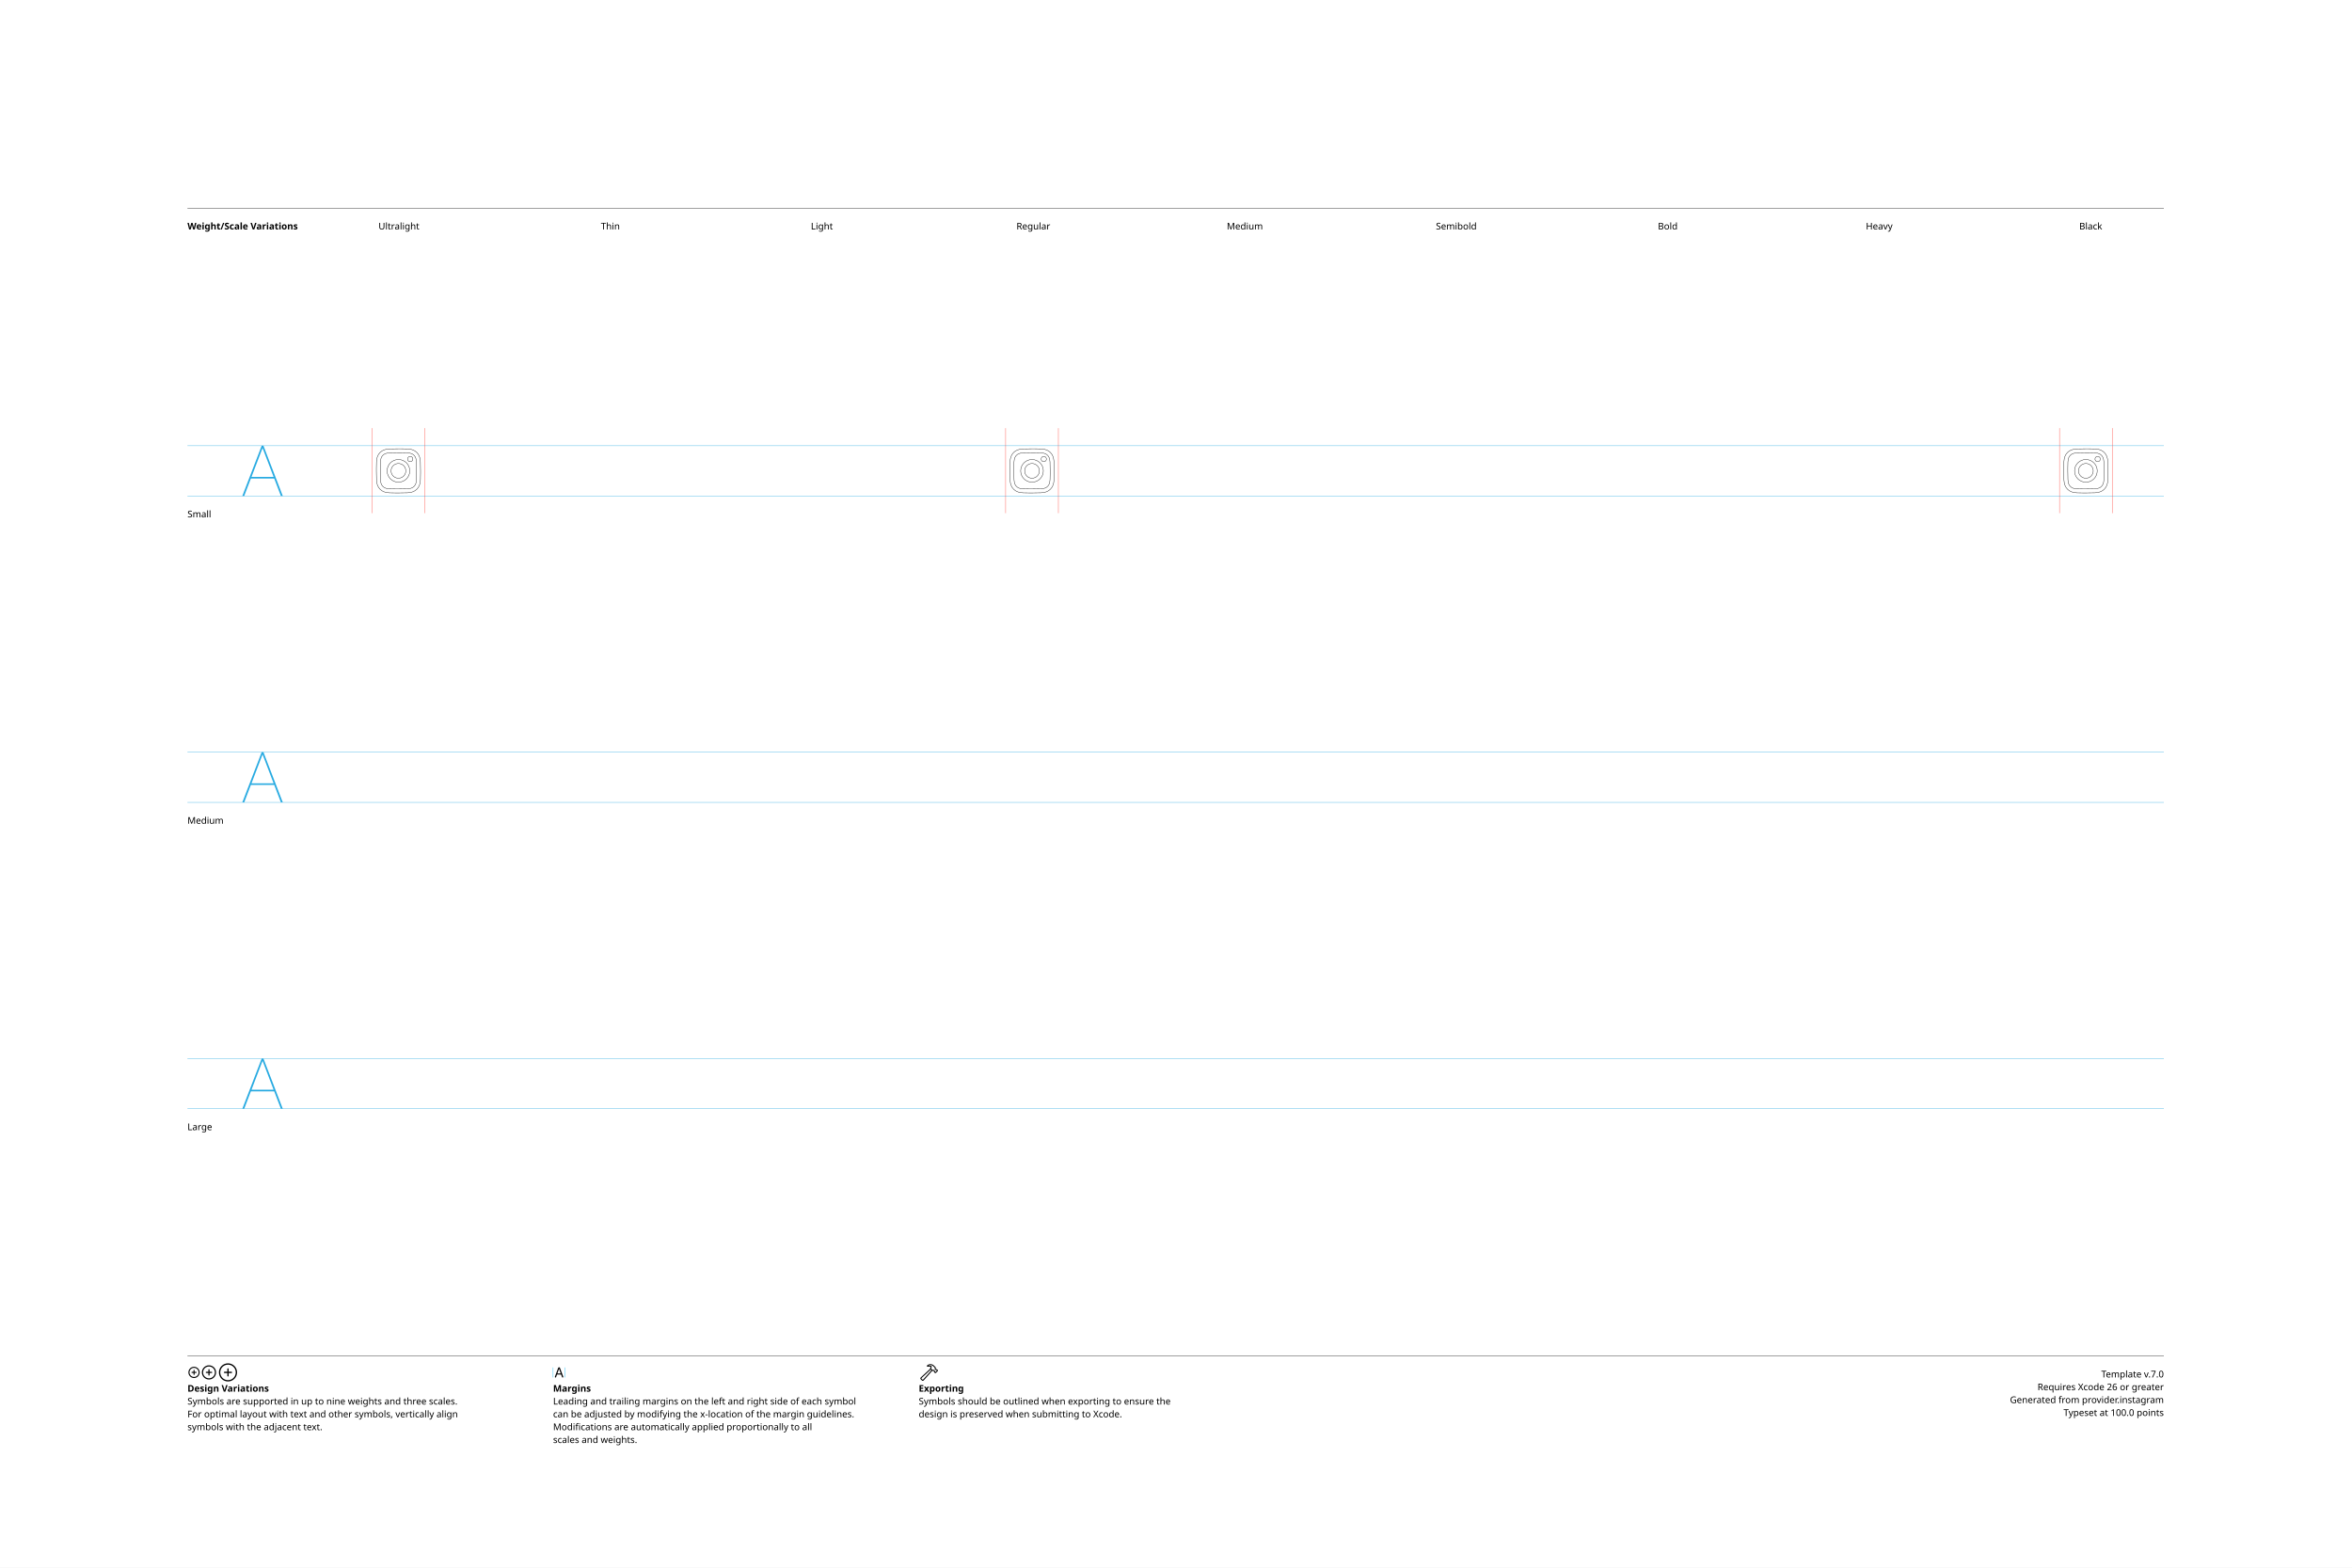
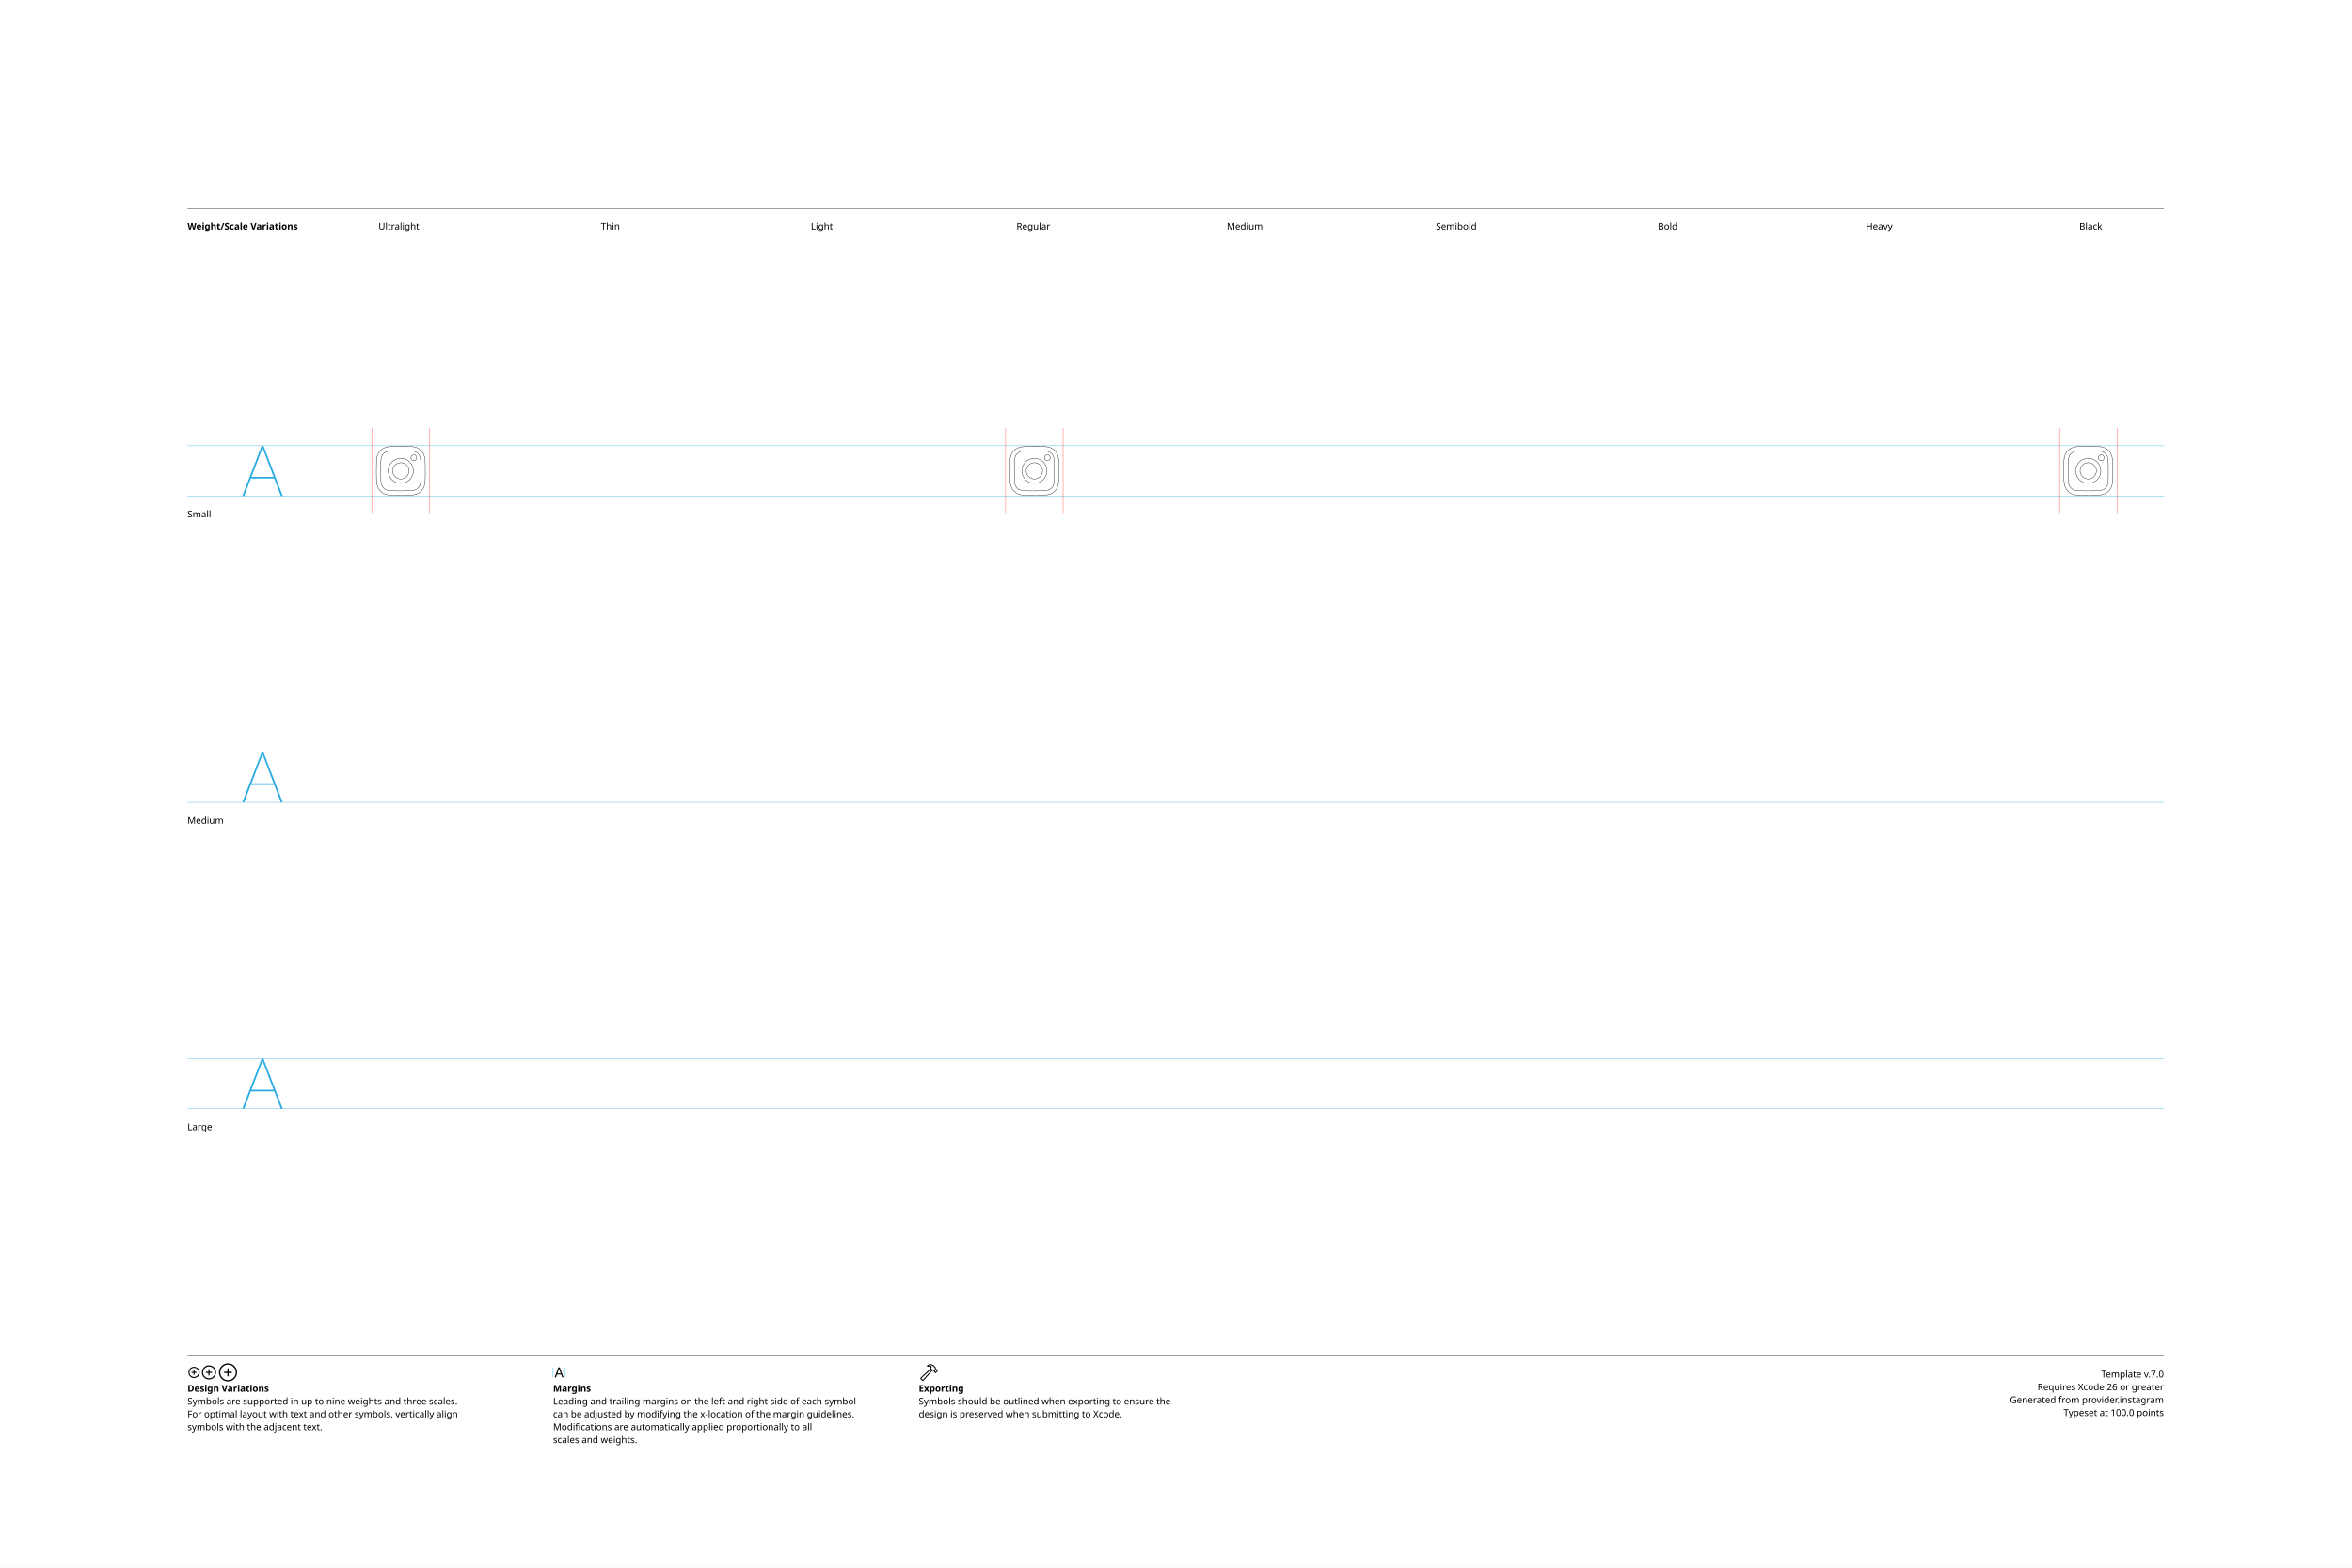
<svg xmlns="http://www.w3.org/2000/svg" version="1.1" viewBox="0 0 3300 2200">
  <style>.defaults {-sfsymbols-variable-value-mode:color;-sfsymbols-draw-reverses-motion-groups:false}

.monochrome-0 {-sfsymbols-motion-group:0}

.multicolor-0:tintColor {-sfsymbols-motion-group:0}

.hierarchical-0:primary {-sfsymbols-motion-group:0}

.SFSymbolsPreviewWireframe {fill:none;opacity:1.0;stroke:black;stroke-width:0.5}
</style>
  <g id="Notes">
    <rect height="2200" id="artboard" style="fill:white;opacity:1" width="3300" x="0" y="0" />
    <line style="fill:none;stroke:black;opacity:1;stroke-width:0.5;" x1="263" x2="3036" y1="292" y2="292" />
    <text style="stroke:none;fill:black;font-family:sans-serif;font-size:13;font-weight:bold;" transform="matrix(1 0 0 1 263 322)">Weight/Scale Variations</text>
    <text style="stroke:none;fill:black;font-family:sans-serif;font-size:13;text-anchor:middle;" transform="matrix(1 0 0 1 559.711 322)">Ultralight</text>
    <text style="stroke:none;fill:black;font-family:sans-serif;font-size:13;text-anchor:middle;" transform="matrix(1 0 0 1 856.422 322)">Thin</text>
    <text style="stroke:none;fill:black;font-family:sans-serif;font-size:13;text-anchor:middle;" transform="matrix(1 0 0 1 1153.13 322)">Light</text>
    <text style="stroke:none;fill:black;font-family:sans-serif;font-size:13;text-anchor:middle;" transform="matrix(1 0 0 1 1449.84 322)">Regular</text>
    <text style="stroke:none;fill:black;font-family:sans-serif;font-size:13;text-anchor:middle;" transform="matrix(1 0 0 1 1746.56 322)">Medium</text>
    <text style="stroke:none;fill:black;font-family:sans-serif;font-size:13;text-anchor:middle;" transform="matrix(1 0 0 1 2043.27 322)">Semibold</text>
    <text style="stroke:none;fill:black;font-family:sans-serif;font-size:13;text-anchor:middle;" transform="matrix(1 0 0 1 2339.98 322)">Bold</text>
    <text style="stroke:none;fill:black;font-family:sans-serif;font-size:13;text-anchor:middle;" transform="matrix(1 0 0 1 2636.69 322)">Heavy</text>
    <text style="stroke:none;fill:black;font-family:sans-serif;font-size:13;text-anchor:middle;" transform="matrix(1 0 0 1 2933.4 322)">Black</text>
    <line style="fill:none;stroke:black;opacity:1;stroke-width:0.5;" x1="263" x2="3036" y1="1903" y2="1903" />
    <g transform="matrix(0.2 0 0 0.2 263 1933)">
      <path d="m46.24 4.15c21.777 0 39.453-17.627 39.453-39.404s-17.676-39.404-39.453-39.404c-21.729 0-39.404 17.627-39.404 39.404s17.676 39.404 39.404 39.404Zm0-7.422c-17.676 0-31.934-14.307-31.934-31.982s14.258-31.982 31.934-31.982 31.982 14.307 31.982 31.982-14.307 31.982-31.982 31.982Zm3.613-17.773v-28.467c0-2.246-1.465-3.76-3.711-3.76-2.148 0-3.613 1.514-3.613 3.76v28.467c0 2.197 1.465 3.711 3.613 3.711 2.246 0 3.711-1.514 3.711-3.711Zm-17.822-10.596h28.418c2.197 0 3.711-1.465 3.711-3.613 0-2.197-1.514-3.711-3.711-3.711h-28.418c-2.246 0-3.76 1.514-3.76 3.711 0 2.148 1.514 3.613 3.76 3.613Z" />
    </g>
    <g transform="matrix(0.2 0 0 0.2 281.506 1933)">
      <path d="m58.545 14.551c27.49 0 49.805-22.314 49.805-49.805s-22.314-49.805-49.805-49.805-49.805 22.314-49.805 49.805 22.314 49.805 49.805 49.805Zm0-8.301c-22.949 0-41.504-18.555-41.504-41.504s18.555-41.504 41.504-41.504 41.504 18.555 41.504 41.504-18.555 41.504-41.504 41.504Zm4.053-23.096v-36.914c0-2.49-1.709-4.199-4.15-4.199-2.393 0-4.053 1.709-4.053 4.199v36.914c0 2.441 1.66 4.15 4.053 4.15 2.441 0 4.15-1.66 4.15-4.15Zm-22.559-14.404h36.963c2.441 0 4.15-1.611 4.15-4.004 0-2.441-1.709-4.15-4.15-4.15h-36.963c-2.49 0-4.15 1.709-4.15 4.15 0 2.393 1.66 4.004 4.15 4.004Z" />
    </g>
    <g transform="matrix(0.2 0 0 0.2 304.924 1933)">
      <path d="m74.853 28.32c35.107 0 63.623-28.467 63.623-63.574s-28.516-63.623-63.623-63.623-63.574 28.516-63.574 63.623 28.467 63.574 63.574 63.574Zm0-9.082c-30.127 0-54.492-24.365-54.492-54.492s24.365-54.492 54.492-54.492 54.492 24.365 54.492 54.492-24.365 54.492-54.492 54.492Zm4.443-30.322v-48.486c0-2.734-1.855-4.639-4.541-4.639-2.588 0-4.443 1.904-4.443 4.639v48.486c0 2.686 1.855 4.59 4.443 4.59 2.686 0 4.541-1.855 4.541-4.59Zm-28.711-19.775h48.486c2.686 0 4.59-1.807 4.59-4.395 0-2.734-1.855-4.59-4.59-4.59h-48.486c-2.734 0-4.59 1.855-4.59 4.59 0 2.588 1.855 4.395 4.59 4.395Z" />
    </g>
    <text style="stroke:none;fill:black;font-family:sans-serif;font-size:13;font-weight:bold;" transform="matrix(1 0 0 1 263 1953)">Design Variations</text>
    <text style="stroke:none;fill:black;font-family:sans-serif;font-size:13;" transform="matrix(1 0 0 1 263 1971)">Symbols are supported in up to nine weights and three scales.</text>
    <text style="stroke:none;fill:black;font-family:sans-serif;font-size:13;" transform="matrix(1 0 0 1 263 1989)">For optimal layout with text and other symbols, vertically align</text>
    <text style="stroke:none;fill:black;font-family:sans-serif;font-size:13;" transform="matrix(1 0 0 1 263 2007)">symbols with the adjacent text.</text>
    <line style="fill:none;stroke:#00AEEF;stroke-width:0.5;opacity:1.0;" x1="776" x2="776" y1="1919" y2="1933" />
    <g transform="matrix(0.2 0 0 0.2 776 1933)">
      <path d="m16.553 0.781c2.588 0 3.857-0.977 4.785-3.711l20.557-57.52h0.244l20.605 57.52c0.928 2.734 2.197 3.711 4.736 3.711 2.588 0 4.248-1.562 4.248-4.004 0-0.83-0.146-1.611-0.537-2.637l-22.9-60.986c-1.123-2.979-3.125-4.492-6.25-4.492-3.027 0-5.078 1.465-6.152 4.443l-22.9 61.084c-0.391 1.025-0.537 1.807-0.537 2.637 0 2.441 1.562 3.955 4.102 3.955Zm10.205-20.947h30.664c2.002 0 3.662-1.66 3.662-3.662 0-2.051-1.66-3.662-3.662-3.662h-30.664c-2.002 0-3.662 1.611-3.662 3.662 0 2.002 1.66 3.662 3.662 3.662Z" />
    </g>
    <line style="fill:none;stroke:#00AEEF;stroke-width:0.5;opacity:1.0;" x1="792.836" x2="792.836" y1="1919" y2="1933" />
    <text style="stroke:none;fill:black;font-family:sans-serif;font-size:13;font-weight:bold;" transform="matrix(1 0 0 1 776 1953)">Margins</text>
    <text style="stroke:none;fill:black;font-family:sans-serif;font-size:13;" transform="matrix(1 0 0 1 776 1971)">Leading and trailing margins on the left and right side of each symbol</text>
    <text style="stroke:none;fill:black;font-family:sans-serif;font-size:13;" transform="matrix(1 0 0 1 776 1989)">can be adjusted by modifying the x-location of the margin guidelines.</text>
    <text style="stroke:none;fill:black;font-family:sans-serif;font-size:13;" transform="matrix(1 0 0 1 776 2007)">Modifications are automatically applied proportionally to all</text>
    <text style="stroke:none;fill:black;font-family:sans-serif;font-size:13;" transform="matrix(1 0 0 1 776 2025)">scales and weights.</text>
    <g transform="matrix(0.2 0 0 0.2 1289 1933)">
      <path d="m14.209 13.135 7.861 7.861c4.297 4.395 9.326 4.102 13.867-1.025l60.693-68.213-4.883-4.883-60.254 67.676c-1.807 1.953-3.467 2.441-5.811 0.098l-5.176-5.127c-2.295-2.295-1.807-3.955 0.195-5.811l67.481-62.158-4.883-4.834-68.066 62.598c-4.98 4.59-5.322 9.473-1.025 13.818Zm44.873-97.461c-2.051 2.002-2.246 4.883-1.074 6.787 1.123 1.807 3.467 3.027 6.592 2.246 5.859-1.66 12.598-2.393 18.896 0.928l-2.686 7.129c-1.611 4.004-0.732 6.885 1.709 9.424l10.254 10.303c2.344 2.393 4.541 2.441 7.08 1.953l4.443-0.732 2.588 2.539-0.195 2.246c-0.098 2.295 0.537 4.297 2.783 6.494l3.369 3.32c2.295 2.295 5.518 2.49 7.812 0.195l12.988-13.037c2.295-2.344 2.148-5.371-0.195-7.666l-3.418-3.418c-2.197-2.197-4.053-3.027-6.348-2.881l-2.344 0.244-2.441-2.441 1.025-4.688c0.635-2.734-0.244-4.98-2.881-7.617l-11.279-11.182c-12.94-12.842-35.596-11.035-46.68-0.146Zm7.08 2.051c8.789-6.396 25.977-5.664 33.691 1.953l12.305 12.207c1.025 1.025 1.221 1.807 0.928 3.32l-1.465 6.641 6.738 6.689 4.395-0.244c1.123-0.049 1.514 0.049 2.344 0.879l2.539 2.49-10.84 10.84-2.49-2.49c-0.83-0.879-0.977-1.221-0.928-2.393l0.293-4.346-6.689-6.738-6.836 1.172c-1.416 0.293-2.051 0.195-3.174-0.879l-8.936-8.887c-1.074-1.025-1.172-1.709-0.488-3.369l4.59-11.475c-6.104-6.348-17.041-7.52-25.586-4.59-0.684 0.244-0.928-0.391-0.391-0.781Z" />
    </g>
    <text style="stroke:none;fill:black;font-family:sans-serif;font-size:13;font-weight:bold;" transform="matrix(1 0 0 1 1289 1953)">Exporting</text>
    <text style="stroke:none;fill:black;font-family:sans-serif;font-size:13;" transform="matrix(1 0 0 1 1289 1971)">Symbols should be outlined when exporting to ensure the</text>
    <text style="stroke:none;fill:black;font-family:sans-serif;font-size:13;" transform="matrix(1 0 0 1 1289 1989)">design is preserved when submitting to Xcode.</text>
    <text id="template-version" style="stroke:none;fill:black;font-family:sans-serif;font-size:13;text-anchor:end;" transform="matrix(1 0 0 1 3036 1933)">Template v.7.0</text>
    <text style="stroke:none;fill:black;font-family:sans-serif;font-size:13;text-anchor:end;" transform="matrix(1 0 0 1 3036 1951)">Requires Xcode 26 or greater</text>
    <text id="descriptive-name" style="stroke:none;fill:black;font-family:sans-serif;font-size:13;text-anchor:end;" transform="matrix(1 0 0 1 3036 1969)">Generated from provider.instagram</text>
    <text style="stroke:none;fill:black;font-family:sans-serif;font-size:13;text-anchor:end;" transform="matrix(1 0 0 1 3036 1987)">Typeset at 100.0 points</text>
    <text style="stroke:none;fill:black;font-family:sans-serif;font-size:13;" transform="matrix(1 0 0 1 263 726)">Small</text>
    <text style="stroke:none;fill:black;font-family:sans-serif;font-size:13;" transform="matrix(1 0 0 1 263 1156)">Medium</text>
    <text style="stroke:none;fill:black;font-family:sans-serif;font-size:13;" transform="matrix(1 0 0 1 263 1586)">Large</text>
  </g>
  <g id="Guides">
    <g id="H-reference" style="fill:#27AAE1;stroke:none;" transform="matrix(1 0 0 1 339 696)">
      <path d="M0.994 0L3.638 0L29.328-67.132L30.03-67.132L30.03-70.459L28.123-70.459ZM11.688-24.48L46.981-24.48L46.231-26.729L12.438-26.729ZM55.12 0L57.764 0L30.638-70.459L29.433-70.459L29.433-67.132Z" />
    </g>
    <line id="Baseline-S" style="fill:none;stroke:#27AAE1;opacity:1;stroke-width:0.5;" x1="263" x2="3036" y1="696" y2="696" />
    <line id="Capline-S" style="fill:none;stroke:#27AAE1;opacity:1;stroke-width:0.5;" x1="263" x2="3036" y1="625.541" y2="625.541" />
    <g id="H-reference" style="fill:#27AAE1;stroke:none;" transform="matrix(1 0 0 1 339 1126)">
      <path d="M0.994 0L3.638 0L29.328-67.132L30.03-67.132L30.03-70.459L28.123-70.459ZM11.688-24.48L46.981-24.48L46.231-26.729L12.438-26.729ZM55.12 0L57.764 0L30.638-70.459L29.433-70.459L29.433-67.132Z" />
    </g>
    <line id="Baseline-M" style="fill:none;stroke:#27AAE1;opacity:1;stroke-width:0.5;" x1="263" x2="3036" y1="1126" y2="1126" />
    <line id="Capline-M" style="fill:none;stroke:#27AAE1;opacity:1;stroke-width:0.5;" x1="263" x2="3036" y1="1055.54" y2="1055.54" />
    <g id="H-reference" style="fill:#27AAE1;stroke:none;" transform="matrix(1 0 0 1 339 1556)">
      <path d="M0.994 0L3.638 0L29.328-67.132L30.03-67.132L30.03-70.459L28.123-70.459ZM11.688-24.48L46.981-24.48L46.231-26.729L12.438-26.729ZM55.12 0L57.764 0L30.638-70.459L29.433-70.459L29.433-67.132Z" />
    </g>
    <line id="Baseline-L" style="fill:none;stroke:#27AAE1;opacity:1;stroke-width:0.5;" x1="263" x2="3036" y1="1556" y2="1556" />
    <line id="Capline-L" style="fill:none;stroke:#27AAE1;opacity:1;stroke-width:0.5;" x1="263" x2="3036" y1="1485.54" y2="1485.54" />
    <line id="left-margin-Ultralight-S" style="fill:none;stroke:#FF3B30;stroke-width:0.5;opacity:1.0;" x1="522.047" x2="522.047" y1="600.785" y2="720.121" />
-     <line id="right-margin-Ultralight-S" style="fill:none;stroke:#FF3B30;stroke-width:0.5;opacity:1.0;" x1="596.046" x2="596.046" y1="600.785" y2="720.121" />
+     <line id="right-margin-Ultralight-S" style="fill:none;stroke:#FF3B30;stroke-width:0.5;opacity:1.0;" x1="602.680" x2="602.680" y1="600.785" y2="720.121" />
    <line id="left-margin-Regular-S" style="fill:none;stroke:#FF3B30;stroke-width:0.5;opacity:1.0;" x1="1410.980" x2="1410.980" y1="600.785" y2="720.121" />
-     <line id="right-margin-Regular-S" style="fill:none;stroke:#FF3B30;stroke-width:0.5;opacity:1.0;" x1="1484.979" x2="1484.979" y1="600.785" y2="720.121" />
+     <line id="right-margin-Regular-S" style="fill:none;stroke:#FF3B30;stroke-width:0.5;opacity:1.0;" x1="1491.613" x2="1491.613" y1="600.785" y2="720.121" />
    <line id="left-margin-Black-S" style="fill:none;stroke:#FF3B30;stroke-width:0.5;opacity:1.0;" x1="2889.630" x2="2889.630" y1="600.785" y2="720.121" />
-     <line id="right-margin-Black-S" style="fill:none;stroke:#FF3B30;stroke-width:0.5;opacity:1.0;" x1="2963.629" x2="2963.629" y1="600.785" y2="720.121" />
+     <line id="right-margin-Black-S" style="fill:none;stroke:#FF3B30;stroke-width:0.5;opacity:1.0;" x1="2970.263" x2="2970.263" y1="600.785" y2="720.121" />
  </g>
  <g id="Symbols">
    <g id="Ultralight-S" transform="matrix(1 0 0 1 522.047 696)">
-       <path class="monochrome-0 multicolor-0:tintColor hierarchical-0:primary SFSymbolsPreviewWireframe" d="M24.161 -66.012C20.863 -65.857 18.61 -65.33 16.641 -64.557C14.603 -63.763 12.876 -62.697 11.157 -60.972C9.439 -59.247 8.38 -57.519 7.592 -55.477C6.828 -53.504 6.311 -51.25 6.166 -47.95C6.042 -45.151 6 -43.963 6 -38.535C6 -37.561 6.001 -36.45 6.004 -35.17C6.02 -26.752 6.057 -25.697 6.217 -22.389C6.374 -19.092 6.899 -16.84 7.673 -14.87C8.468 -12.832 9.533 -11.105 11.258 -9.386C12.984 -7.667 14.711 -6.611 16.757 -5.821C18.728 -5.059 20.983 -4.54 24.283 -4.395C27.09 -4.272 28.277 -4.23 33.749 -4.23C34.71 -4.23 35.803 -4.231 37.061 -4.233C45.477 -4.249 46.536 -4.287 49.842 -4.443C53.149 -4.6 55.389 -5.129 57.359 -5.899C59.397 -6.696 61.125 -7.759 62.843 -9.485C64.561 -11.211 65.619 -12.941 66.407 -14.983C67.171 -16.955 67.69 -19.209 67.833 -22.507C67.956 -25.329 67.999 -26.513 67.999 -32.024C67.999 -32.974 67.998 -34.052 67.996 -35.289C67.979 -43.706 67.941 -44.761 67.785 -48.067C67.628 -51.373 67.103 -53.618 66.329 -55.589C65.533 -57.627 64.469 -59.353 62.745 -61.073C61.02 -62.794 59.289 -63.851 57.247 -64.637C55.274 -65.4 53.021 -65.92 49.721 -66.063C46.898 -66.185 45.713 -66.23 40.158 -66.23C39.22 -66.23 38.157 -66.228 36.94 -66.226C28.521 -66.21 27.467 -66.174 24.161 -66.013ZM24.523 -9.972C21.501 -10.104 19.859 -10.606 18.766 -11.026C17.317 -11.584 16.286 -12.259 15.196 -13.338C14.106 -14.418 13.436 -15.453 12.871 -16.898C12.446 -17.992 11.935 -19.631 11.793 -22.654C11.64 -25.92 11.607 -26.901 11.589 -35.178C11.586 -36.539 11.585 -37.703 11.585 -38.712C11.585 -43.838 11.627 -44.971 11.746 -47.702C11.875 -50.722 12.381 -52.365 12.8 -53.458C13.358 -54.908 14.03 -55.938 15.112 -57.027C16.194 -58.116 17.226 -58.787 18.673 -59.353C19.765 -59.779 21.405 -60.286 24.426 -60.43C27.695 -60.585 28.674 -60.616 36.95 -60.634C38.323 -60.637 39.496 -60.639 40.512 -60.639C45.614 -60.639 46.75 -60.597 49.478 -60.477C52.497 -60.346 54.141 -59.846 55.233 -59.423C56.682 -58.865 57.713 -58.195 58.802 -57.111C59.892 -56.028 60.563 -54.999 61.129 -53.55C61.556 -52.46 62.063 -50.822 62.206 -47.798C62.361 -44.529 62.397 -43.549 62.411 -35.274C62.414 -34.022 62.415 -32.937 62.415 -31.986C62.415 -26.65 62.375 -25.523 62.254 -22.75C62.122 -19.728 61.621 -18.086 61.2 -16.991C60.642 -15.543 59.969 -14.511 58.887 -13.423C57.804 -12.334 56.773 -11.663 55.326 -11.098C54.235 -10.672 52.594 -10.163 49.575 -10.019C46.306 -9.866 45.326 -9.833 37.048 -9.815C35.717 -9.812 34.576 -9.811 33.583 -9.811C28.396 -9.811 27.268 -9.854 24.524 -9.972ZM49.795 -51.798C49.797 -50.293 50.706 -48.938 52.097 -48.365C52.556 -48.176 53.037 -48.084 53.514 -48.084C54.485 -48.084 55.438 -48.464 56.15 -49.179C56.859 -49.89 57.235 -50.839 57.235 -51.805C57.235 -52.287 57.141 -52.772 56.949 -53.234C56.371 -54.621 55.017 -55.524 53.515 -55.524C53.512 -55.524 53.51 -55.524 53.507 -55.524C51.455 -55.52 49.795 -53.855 49.795 -51.804C49.795 -51.802 49.795 -51.8 49.795 -51.798ZM21.083 -35.199C21.1 -26.417 28.224 -19.313 36.999 -19.313C37.009 -19.313 37.019 -19.313 37.03 -19.313C45.809 -19.33 52.919 -26.452 52.919 -35.23C52.919 -35.24 52.919 -35.25 52.919 -35.261C52.902 -44.041 45.778 -51.147 37.001 -51.147C36.99 -51.147 36.98 -51.147 36.969 -51.147C28.188 -51.13 21.083 -44.006 21.083 -35.229C21.083 -35.219 21.083 -35.209 21.083 -35.199ZM26.666 -35.21C26.666 -35.217 26.666 -35.224 26.666 -35.23C26.666 -40.928 31.279 -45.552 36.979 -45.563C36.986 -45.563 36.993 -45.563 37 -45.563C42.697 -45.563 47.322 -40.951 47.333 -35.251C47.333 -35.244 47.333 -35.237 47.333 -35.23C47.333 -29.532 42.72 -24.908 37.02 -24.897C37.013 -24.897 37.006 -24.897 36.999 -24.897C34.266 -24.897 31.644 -25.979 29.707 -27.908C27.765 -29.843 26.672 -32.469 26.666 -35.21Z" />
+       <path class="monochrome-0 multicolor-0:tintColor hierarchical-0:primary SFSymbolsPreviewWireframe" d="M26.104 -69.305C22.453 -69.134 19.959 -68.55 17.78 -67.694C15.524 -66.816 13.612 -65.635 11.709 -63.726C9.807 -61.816 8.635 -59.903 7.762 -57.643C6.917 -55.459 6.344 -52.964 6.184 -49.311C6.046 -46.212 6 -44.897 6 -38.888C6 -37.81 6.001 -36.58 6.004 -35.163C6.022 -25.844 6.063 -24.676 6.24 -21.015C6.414 -17.365 6.995 -14.872 7.852 -12.691C8.732 -10.435 9.911 -8.523 11.821 -6.62C13.731 -4.717 15.643 -3.548 17.908 -2.674C20.09 -1.83 22.586 -1.256 26.239 -1.095C29.347 -0.959 30.661 -0.913 36.718 -0.913C37.782 -0.913 38.992 -0.914 40.385 -0.916C49.701 -0.934 50.873 -0.976 54.533 -1.148C58.194 -1.322 60.674 -1.908 62.854 -2.76C65.11 -3.642 67.023 -4.819 68.925 -6.73C70.827 -8.64 71.998 -10.556 72.871 -12.816C73.716 -14.999 74.291 -17.494 74.449 -21.145C74.585 -24.269 74.633 -25.58 74.633 -31.68C74.633 -32.732 74.632 -33.925 74.63 -35.295C74.611 -44.612 74.569 -45.78 74.396 -49.44C74.222 -53.1 73.641 -55.585 72.784 -57.767C71.903 -60.023 70.725 -61.934 68.817 -63.838C66.907 -65.743 64.991 -66.913 62.73 -67.783C60.546 -68.628 58.052 -69.203 54.399 -69.362C51.274 -69.497 49.962 -69.547 43.813 -69.547C42.775 -69.547 41.598 -69.544 40.251 -69.542C30.931 -69.524 29.764 -69.485 26.104 -69.306L26.104 -69.305ZM26.505 -7.269C23.16 -7.415 21.342 -7.971 20.132 -8.436C18.528 -9.053 17.387 -9.801 16.18 -10.995C14.973 -12.191 14.232 -13.336 13.606 -14.936C13.136 -16.147 12.57 -17.961 12.413 -21.308C12.243 -24.923 12.207 -26.009 12.187 -35.172C12.184 -36.679 12.183 -37.967 12.183 -39.084C12.183 -44.759 12.229 -46.013 12.361 -49.036C12.504 -52.379 13.064 -54.198 13.528 -55.408C14.145 -57.013 14.889 -58.153 16.087 -59.359C17.285 -60.564 18.427 -61.307 20.029 -61.934C21.238 -62.405 23.053 -62.966 26.398 -63.126C30.016 -63.297 31.1 -63.332 40.262 -63.352C41.782 -63.355 43.08 -63.357 44.205 -63.357C49.853 -63.357 51.11 -63.311 54.13 -63.178C57.472 -63.033 59.292 -62.479 60.501 -62.011C62.105 -61.393 63.246 -60.652 64.452 -59.452C65.658 -58.253 66.401 -57.114 67.028 -55.51C67.5 -54.303 68.062 -52.49 68.22 -49.142C68.392 -45.523 68.431 -44.439 68.447 -35.278C68.45 -33.892 68.451 -32.691 68.451 -31.638C68.451 -25.731 68.407 -24.484 68.273 -21.414C68.127 -18.069 67.572 -16.251 67.106 -15.039C66.489 -13.436 65.744 -12.294 64.546 -11.089C63.347 -9.884 62.206 -9.141 60.604 -8.515C59.396 -8.044 57.58 -7.48 54.238 -7.321C50.619 -7.152 49.534 -7.115 40.37 -7.095C38.897 -7.092 37.634 -7.091 36.534 -7.091C30.792 -7.091 29.544 -7.138 26.506 -7.269L26.505 -7.269ZM54.481 -53.57C54.483 -51.904 55.49 -50.404 57.029 -49.77C57.537 -49.561 58.07 -49.459 58.598 -49.459C59.673 -49.459 60.728 -49.88 61.516 -50.671C62.301 -51.458 62.717 -52.509 62.717 -53.578C62.717 -54.112 62.613 -54.648 62.401 -55.16C61.761 -56.695 60.262 -57.695 58.599 -57.695C58.596 -57.695 58.594 -57.695 58.59 -57.695C56.319 -57.691 54.481 -55.847 54.481 -53.577C54.481 -53.575 54.481 -53.572 54.481 -53.57ZM22.697 -35.195C22.716 -25.474 30.602 -17.609 40.316 -17.609C40.327 -17.609 40.338 -17.609 40.35 -17.609C50.069 -17.628 57.939 -25.512 57.939 -35.23C57.939 -35.241 57.939 -35.252 57.939 -35.264C57.921 -44.983 50.034 -52.85 40.318 -52.85C40.306 -52.85 40.295 -52.85 40.283 -52.85C30.562 -52.831 22.697 -44.945 22.697 -35.228C22.697 -35.217 22.697 -35.206 22.697 -35.195ZM28.877 -35.207C28.877 -35.215 28.877 -35.223 28.877 -35.23C28.877 -41.537 33.984 -46.656 40.294 -46.668C40.302 -46.668 40.309 -46.668 40.317 -46.668C46.624 -46.668 51.743 -41.563 51.756 -35.253C51.756 -35.245 51.756 -35.237 51.756 -35.23C51.756 -28.922 46.649 -23.803 40.339 -23.791C40.331 -23.791 40.324 -23.791 40.316 -23.791C37.29 -23.791 34.388 -24.989 32.244 -27.124C30.094 -29.266 28.884 -32.173 28.877 -35.207Z" />
    </g>
    <g id="Regular-S" transform="matrix(1 0 0 1 1410.98 696)">
-       <path class="monochrome-0 multicolor-0:tintColor hierarchical-0:primary SFSymbolsPreviewWireframe" d="M24.161 -66.012C20.863 -65.857 18.61 -65.33 16.641 -64.557C14.603 -63.763 12.876 -62.697 11.157 -60.972C9.439 -59.247 8.38 -57.519 7.592 -55.477C6.828 -53.504 6.311 -51.25 6.166 -47.95C6.042 -45.151 6 -43.963 6 -38.535C6 -37.561 6.001 -36.45 6.004 -35.17C6.02 -26.752 6.057 -25.697 6.217 -22.389C6.374 -19.092 6.899 -16.84 7.673 -14.87C8.468 -12.832 9.533 -11.105 11.258 -9.386C12.984 -7.667 14.711 -6.611 16.757 -5.821C18.728 -5.059 20.983 -4.54 24.283 -4.395C27.09 -4.272 28.277 -4.23 33.749 -4.23C34.71 -4.23 35.803 -4.231 37.061 -4.233C45.477 -4.249 46.536 -4.287 49.842 -4.443C53.149 -4.6 55.389 -5.129 57.359 -5.899C59.397 -6.696 61.125 -7.759 62.843 -9.485C64.561 -11.211 65.619 -12.941 66.407 -14.983C67.171 -16.955 67.69 -19.209 67.833 -22.507C67.956 -25.329 67.999 -26.513 67.999 -32.024C67.999 -32.974 67.998 -34.052 67.996 -35.289C67.979 -43.706 67.941 -44.761 67.785 -48.067C67.628 -51.373 67.103 -53.618 66.329 -55.589C65.533 -57.627 64.469 -59.353 62.745 -61.073C61.02 -62.794 59.289 -63.851 57.247 -64.637C55.274 -65.4 53.021 -65.92 49.721 -66.063C46.898 -66.185 45.713 -66.23 40.158 -66.23C39.22 -66.23 38.157 -66.228 36.94 -66.226C28.521 -66.21 27.467 -66.174 24.161 -66.013ZM24.523 -9.972C21.501 -10.104 19.859 -10.606 18.766 -11.026C17.317 -11.584 16.286 -12.259 15.196 -13.338C14.106 -14.418 13.436 -15.453 12.871 -16.898C12.446 -17.992 11.935 -19.631 11.793 -22.654C11.64 -25.92 11.607 -26.901 11.589 -35.178C11.586 -36.539 11.585 -37.703 11.585 -38.712C11.585 -43.838 11.627 -44.971 11.746 -47.702C11.875 -50.722 12.381 -52.365 12.8 -53.458C13.358 -54.908 14.03 -55.938 15.112 -57.027C16.194 -58.116 17.226 -58.787 18.673 -59.353C19.765 -59.779 21.405 -60.286 24.426 -60.43C27.695 -60.585 28.674 -60.616 36.95 -60.634C38.323 -60.637 39.496 -60.639 40.512 -60.639C45.614 -60.639 46.75 -60.597 49.478 -60.477C52.497 -60.346 54.141 -59.846 55.233 -59.423C56.682 -58.865 57.713 -58.195 58.802 -57.111C59.892 -56.028 60.563 -54.999 61.129 -53.55C61.556 -52.46 62.063 -50.822 62.206 -47.798C62.361 -44.529 62.397 -43.549 62.411 -35.274C62.414 -34.022 62.415 -32.937 62.415 -31.986C62.415 -26.65 62.375 -25.523 62.254 -22.75C62.122 -19.728 61.621 -18.086 61.2 -16.991C60.642 -15.543 59.969 -14.511 58.887 -13.423C57.804 -12.334 56.773 -11.663 55.326 -11.098C54.235 -10.672 52.594 -10.163 49.575 -10.019C46.306 -9.866 45.326 -9.833 37.048 -9.815C35.717 -9.812 34.576 -9.811 33.583 -9.811C28.396 -9.811 27.268 -9.854 24.524 -9.972ZM49.795 -51.798C49.797 -50.293 50.706 -48.938 52.097 -48.365C52.556 -48.176 53.037 -48.084 53.514 -48.084C54.485 -48.084 55.438 -48.464 56.15 -49.179C56.859 -49.89 57.235 -50.839 57.235 -51.805C57.235 -52.287 57.141 -52.772 56.949 -53.234C56.371 -54.621 55.017 -55.524 53.515 -55.524C53.512 -55.524 53.51 -55.524 53.507 -55.524C51.455 -55.52 49.795 -53.855 49.795 -51.804C49.795 -51.802 49.795 -51.8 49.795 -51.798ZM21.083 -35.199C21.1 -26.417 28.224 -19.313 36.999 -19.313C37.009 -19.313 37.019 -19.313 37.03 -19.313C45.809 -19.33 52.919 -26.452 52.919 -35.23C52.919 -35.24 52.919 -35.25 52.919 -35.261C52.902 -44.041 45.778 -51.147 37.001 -51.147C36.99 -51.147 36.98 -51.147 36.969 -51.147C28.188 -51.13 21.083 -44.006 21.083 -35.229C21.083 -35.219 21.083 -35.209 21.083 -35.199ZM26.666 -35.21C26.666 -35.217 26.666 -35.224 26.666 -35.23C26.666 -40.928 31.279 -45.552 36.979 -45.563C36.986 -45.563 36.993 -45.563 37 -45.563C42.697 -45.563 47.322 -40.951 47.333 -35.251C47.333 -35.244 47.333 -35.237 47.333 -35.23C47.333 -29.532 42.72 -24.908 37.02 -24.897C37.013 -24.897 37.006 -24.897 36.999 -24.897C34.266 -24.897 31.644 -25.979 29.707 -27.908C27.765 -29.843 26.672 -32.469 26.666 -35.21Z" />
+       <path class="monochrome-0 multicolor-0:tintColor hierarchical-0:primary SFSymbolsPreviewWireframe" d="M26.104 -69.305C22.453 -69.134 19.959 -68.55 17.78 -67.694C15.524 -66.816 13.612 -65.635 11.709 -63.726C9.807 -61.816 8.635 -59.903 7.762 -57.643C6.917 -55.459 6.344 -52.964 6.184 -49.311C6.046 -46.212 6 -44.897 6 -38.888C6 -37.81 6.001 -36.58 6.004 -35.163C6.022 -25.844 6.063 -24.676 6.24 -21.015C6.414 -17.365 6.995 -14.872 7.852 -12.691C8.732 -10.435 9.911 -8.523 11.821 -6.62C13.731 -4.717 15.643 -3.548 17.908 -2.674C20.09 -1.83 22.586 -1.256 26.239 -1.095C29.347 -0.959 30.661 -0.913 36.718 -0.913C37.782 -0.913 38.992 -0.914 40.385 -0.916C49.701 -0.934 50.873 -0.976 54.533 -1.148C58.194 -1.322 60.674 -1.908 62.854 -2.76C65.11 -3.642 67.023 -4.819 68.925 -6.73C70.827 -8.64 71.998 -10.556 72.871 -12.816C73.716 -14.999 74.291 -17.494 74.449 -21.145C74.585 -24.269 74.633 -25.58 74.633 -31.68C74.633 -32.732 74.632 -33.925 74.63 -35.295C74.611 -44.612 74.569 -45.78 74.396 -49.44C74.222 -53.1 73.641 -55.585 72.784 -57.767C71.903 -60.023 70.725 -61.934 68.817 -63.838C66.907 -65.743 64.991 -66.913 62.73 -67.783C60.546 -68.628 58.052 -69.203 54.399 -69.362C51.274 -69.497 49.962 -69.547 43.813 -69.547C42.775 -69.547 41.598 -69.544 40.251 -69.542C30.931 -69.524 29.764 -69.485 26.104 -69.306L26.104 -69.305ZM26.505 -7.269C23.16 -7.415 21.342 -7.971 20.132 -8.436C18.528 -9.053 17.387 -9.801 16.18 -10.995C14.973 -12.191 14.232 -13.336 13.606 -14.936C13.136 -16.147 12.57 -17.961 12.413 -21.308C12.243 -24.923 12.207 -26.009 12.187 -35.172C12.184 -36.679 12.183 -37.967 12.183 -39.084C12.183 -44.759 12.229 -46.013 12.361 -49.036C12.504 -52.379 13.064 -54.198 13.528 -55.408C14.145 -57.013 14.889 -58.153 16.087 -59.359C17.285 -60.564 18.427 -61.307 20.029 -61.934C21.238 -62.405 23.053 -62.966 26.398 -63.126C30.016 -63.297 31.1 -63.332 40.262 -63.352C41.782 -63.355 43.08 -63.357 44.205 -63.357C49.853 -63.357 51.11 -63.311 54.13 -63.178C57.472 -63.033 59.292 -62.479 60.501 -62.011C62.105 -61.393 63.246 -60.652 64.452 -59.452C65.658 -58.253 66.401 -57.114 67.028 -55.51C67.5 -54.303 68.062 -52.49 68.22 -49.142C68.392 -45.523 68.431 -44.439 68.447 -35.278C68.45 -33.892 68.451 -32.691 68.451 -31.638C68.451 -25.731 68.407 -24.484 68.273 -21.414C68.127 -18.069 67.572 -16.251 67.106 -15.039C66.489 -13.436 65.744 -12.294 64.546 -11.089C63.347 -9.884 62.206 -9.141 60.604 -8.515C59.396 -8.044 57.58 -7.48 54.238 -7.321C50.619 -7.152 49.534 -7.115 40.37 -7.095C38.897 -7.092 37.634 -7.091 36.534 -7.091C30.792 -7.091 29.544 -7.138 26.506 -7.269L26.505 -7.269ZM54.481 -53.57C54.483 -51.904 55.49 -50.404 57.029 -49.77C57.537 -49.561 58.07 -49.459 58.598 -49.459C59.673 -49.459 60.728 -49.88 61.516 -50.671C62.301 -51.458 62.717 -52.509 62.717 -53.578C62.717 -54.112 62.613 -54.648 62.401 -55.16C61.761 -56.695 60.262 -57.695 58.599 -57.695C58.596 -57.695 58.594 -57.695 58.59 -57.695C56.319 -57.691 54.481 -55.847 54.481 -53.577C54.481 -53.575 54.481 -53.572 54.481 -53.57ZM22.697 -35.195C22.716 -25.474 30.602 -17.609 40.316 -17.609C40.327 -17.609 40.338 -17.609 40.35 -17.609C50.069 -17.628 57.939 -25.512 57.939 -35.23C57.939 -35.241 57.939 -35.252 57.939 -35.264C57.921 -44.983 50.034 -52.85 40.318 -52.85C40.306 -52.85 40.295 -52.85 40.283 -52.85C30.562 -52.831 22.697 -44.945 22.697 -35.228C22.697 -35.217 22.697 -35.206 22.697 -35.195ZM28.877 -35.207C28.877 -35.215 28.877 -35.223 28.877 -35.23C28.877 -41.537 33.984 -46.656 40.294 -46.668C40.302 -46.668 40.309 -46.668 40.317 -46.668C46.624 -46.668 51.743 -41.563 51.756 -35.253C51.756 -35.245 51.756 -35.237 51.756 -35.23C51.756 -28.922 46.649 -23.803 40.339 -23.791C40.331 -23.791 40.324 -23.791 40.316 -23.791C37.29 -23.791 34.388 -24.989 32.244 -27.124C30.094 -29.266 28.884 -32.173 28.877 -35.207Z" />
    </g>
    <g id="Black-S" transform="matrix(1 0 0 1 2889.63 696)">
-       <path class="monochrome-0 multicolor-0:tintColor hierarchical-0:primary SFSymbolsPreviewWireframe" d="M24.161 -66.012C20.863 -65.857 18.61 -65.33 16.641 -64.557C14.603 -63.763 12.876 -62.697 11.157 -60.972C9.439 -59.247 8.38 -57.519 7.592 -55.477C6.828 -53.504 6.311 -51.25 6.166 -47.95C6.042 -45.151 6 -43.963 6 -38.535C6 -37.561 6.001 -36.45 6.004 -35.17C6.02 -26.752 6.057 -25.697 6.217 -22.389C6.374 -19.092 6.899 -16.84 7.673 -14.87C8.468 -12.832 9.533 -11.105 11.258 -9.386C12.984 -7.667 14.711 -6.611 16.757 -5.821C18.728 -5.059 20.983 -4.54 24.283 -4.395C27.09 -4.272 28.277 -4.23 33.749 -4.23C34.71 -4.23 35.803 -4.231 37.061 -4.233C45.477 -4.249 46.536 -4.287 49.842 -4.443C53.149 -4.6 55.389 -5.129 57.359 -5.899C59.397 -6.696 61.125 -7.759 62.843 -9.485C64.561 -11.211 65.619 -12.941 66.407 -14.983C67.171 -16.955 67.69 -19.209 67.833 -22.507C67.956 -25.329 67.999 -26.513 67.999 -32.024C67.999 -32.974 67.998 -34.052 67.996 -35.289C67.979 -43.706 67.941 -44.761 67.785 -48.067C67.628 -51.373 67.103 -53.618 66.329 -55.589C65.533 -57.627 64.469 -59.353 62.745 -61.073C61.02 -62.794 59.289 -63.851 57.247 -64.637C55.274 -65.4 53.021 -65.92 49.721 -66.063C46.898 -66.185 45.713 -66.23 40.158 -66.23C39.22 -66.23 38.157 -66.228 36.94 -66.226C28.521 -66.21 27.467 -66.174 24.161 -66.013ZM24.523 -9.972C21.501 -10.104 19.859 -10.606 18.766 -11.026C17.317 -11.584 16.286 -12.259 15.196 -13.338C14.106 -14.418 13.436 -15.453 12.871 -16.898C12.446 -17.992 11.935 -19.631 11.793 -22.654C11.64 -25.92 11.607 -26.901 11.589 -35.178C11.586 -36.539 11.585 -37.703 11.585 -38.712C11.585 -43.838 11.627 -44.971 11.746 -47.702C11.875 -50.722 12.381 -52.365 12.8 -53.458C13.358 -54.908 14.03 -55.938 15.112 -57.027C16.194 -58.116 17.226 -58.787 18.673 -59.353C19.765 -59.779 21.405 -60.286 24.426 -60.43C27.695 -60.585 28.674 -60.616 36.95 -60.634C38.323 -60.637 39.496 -60.639 40.512 -60.639C45.614 -60.639 46.75 -60.597 49.478 -60.477C52.497 -60.346 54.141 -59.846 55.233 -59.423C56.682 -58.865 57.713 -58.195 58.802 -57.111C59.892 -56.028 60.563 -54.999 61.129 -53.55C61.556 -52.46 62.063 -50.822 62.206 -47.798C62.361 -44.529 62.397 -43.549 62.411 -35.274C62.414 -34.022 62.415 -32.937 62.415 -31.986C62.415 -26.65 62.375 -25.523 62.254 -22.75C62.122 -19.728 61.621 -18.086 61.2 -16.991C60.642 -15.543 59.969 -14.511 58.887 -13.423C57.804 -12.334 56.773 -11.663 55.326 -11.098C54.235 -10.672 52.594 -10.163 49.575 -10.019C46.306 -9.866 45.326 -9.833 37.048 -9.815C35.717 -9.812 34.576 -9.811 33.583 -9.811C28.396 -9.811 27.268 -9.854 24.524 -9.972ZM49.795 -51.798C49.797 -50.293 50.706 -48.938 52.097 -48.365C52.556 -48.176 53.037 -48.084 53.514 -48.084C54.485 -48.084 55.438 -48.464 56.15 -49.179C56.859 -49.89 57.235 -50.839 57.235 -51.805C57.235 -52.287 57.141 -52.772 56.949 -53.234C56.371 -54.621 55.017 -55.524 53.515 -55.524C53.512 -55.524 53.51 -55.524 53.507 -55.524C51.455 -55.52 49.795 -53.855 49.795 -51.804C49.795 -51.802 49.795 -51.8 49.795 -51.798ZM21.083 -35.199C21.1 -26.417 28.224 -19.313 36.999 -19.313C37.009 -19.313 37.019 -19.313 37.03 -19.313C45.809 -19.33 52.919 -26.452 52.919 -35.23C52.919 -35.24 52.919 -35.25 52.919 -35.261C52.902 -44.041 45.778 -51.147 37.001 -51.147C36.99 -51.147 36.98 -51.147 36.969 -51.147C28.188 -51.13 21.083 -44.006 21.083 -35.229C21.083 -35.219 21.083 -35.209 21.083 -35.199ZM26.666 -35.21C26.666 -35.217 26.666 -35.224 26.666 -35.23C26.666 -40.928 31.279 -45.552 36.979 -45.563C36.986 -45.563 36.993 -45.563 37 -45.563C42.697 -45.563 47.322 -40.951 47.333 -35.251C47.333 -35.244 47.333 -35.237 47.333 -35.23C47.333 -29.532 42.72 -24.908 37.02 -24.897C37.013 -24.897 37.006 -24.897 36.999 -24.897C34.266 -24.897 31.644 -25.979 29.707 -27.908C27.765 -29.843 26.672 -32.469 26.666 -35.21Z" />
+       <path class="monochrome-0 multicolor-0:tintColor hierarchical-0:primary SFSymbolsPreviewWireframe" d="M26.104 -69.305C22.453 -69.134 19.959 -68.55 17.78 -67.694C15.524 -66.816 13.612 -65.635 11.709 -63.726C9.807 -61.816 8.635 -59.903 7.762 -57.643C6.917 -55.459 6.344 -52.964 6.184 -49.311C6.046 -46.212 6 -44.897 6 -38.888C6 -37.81 6.001 -36.58 6.004 -35.163C6.022 -25.844 6.063 -24.676 6.24 -21.015C6.414 -17.365 6.995 -14.872 7.852 -12.691C8.732 -10.435 9.911 -8.523 11.821 -6.62C13.731 -4.717 15.643 -3.548 17.908 -2.674C20.09 -1.83 22.586 -1.256 26.239 -1.095C29.347 -0.959 30.661 -0.913 36.718 -0.913C37.782 -0.913 38.992 -0.914 40.385 -0.916C49.701 -0.934 50.873 -0.976 54.533 -1.148C58.194 -1.322 60.674 -1.908 62.854 -2.76C65.11 -3.642 67.023 -4.819 68.925 -6.73C70.827 -8.64 71.998 -10.556 72.871 -12.816C73.716 -14.999 74.291 -17.494 74.449 -21.145C74.585 -24.269 74.633 -25.58 74.633 -31.68C74.633 -32.732 74.632 -33.925 74.63 -35.295C74.611 -44.612 74.569 -45.78 74.396 -49.44C74.222 -53.1 73.641 -55.585 72.784 -57.767C71.903 -60.023 70.725 -61.934 68.817 -63.838C66.907 -65.743 64.991 -66.913 62.73 -67.783C60.546 -68.628 58.052 -69.203 54.399 -69.362C51.274 -69.497 49.962 -69.547 43.813 -69.547C42.775 -69.547 41.598 -69.544 40.251 -69.542C30.931 -69.524 29.764 -69.485 26.104 -69.306L26.104 -69.305ZM26.505 -7.269C23.16 -7.415 21.342 -7.971 20.132 -8.436C18.528 -9.053 17.387 -9.801 16.18 -10.995C14.973 -12.191 14.232 -13.336 13.606 -14.936C13.136 -16.147 12.57 -17.961 12.413 -21.308C12.243 -24.923 12.207 -26.009 12.187 -35.172C12.184 -36.679 12.183 -37.967 12.183 -39.084C12.183 -44.759 12.229 -46.013 12.361 -49.036C12.504 -52.379 13.064 -54.198 13.528 -55.408C14.145 -57.013 14.889 -58.153 16.087 -59.359C17.285 -60.564 18.427 -61.307 20.029 -61.934C21.238 -62.405 23.053 -62.966 26.398 -63.126C30.016 -63.297 31.1 -63.332 40.262 -63.352C41.782 -63.355 43.08 -63.357 44.205 -63.357C49.853 -63.357 51.11 -63.311 54.13 -63.178C57.472 -63.033 59.292 -62.479 60.501 -62.011C62.105 -61.393 63.246 -60.652 64.452 -59.452C65.658 -58.253 66.401 -57.114 67.028 -55.51C67.5 -54.303 68.062 -52.49 68.22 -49.142C68.392 -45.523 68.431 -44.439 68.447 -35.278C68.45 -33.892 68.451 -32.691 68.451 -31.638C68.451 -25.731 68.407 -24.484 68.273 -21.414C68.127 -18.069 67.572 -16.251 67.106 -15.039C66.489 -13.436 65.744 -12.294 64.546 -11.089C63.347 -9.884 62.206 -9.141 60.604 -8.515C59.396 -8.044 57.58 -7.48 54.238 -7.321C50.619 -7.152 49.534 -7.115 40.37 -7.095C38.897 -7.092 37.634 -7.091 36.534 -7.091C30.792 -7.091 29.544 -7.138 26.506 -7.269L26.505 -7.269ZM54.481 -53.57C54.483 -51.904 55.49 -50.404 57.029 -49.77C57.537 -49.561 58.07 -49.459 58.598 -49.459C59.673 -49.459 60.728 -49.88 61.516 -50.671C62.301 -51.458 62.717 -52.509 62.717 -53.578C62.717 -54.112 62.613 -54.648 62.401 -55.16C61.761 -56.695 60.262 -57.695 58.599 -57.695C58.596 -57.695 58.594 -57.695 58.59 -57.695C56.319 -57.691 54.481 -55.847 54.481 -53.577C54.481 -53.575 54.481 -53.572 54.481 -53.57ZM22.697 -35.195C22.716 -25.474 30.602 -17.609 40.316 -17.609C40.327 -17.609 40.338 -17.609 40.35 -17.609C50.069 -17.628 57.939 -25.512 57.939 -35.23C57.939 -35.241 57.939 -35.252 57.939 -35.264C57.921 -44.983 50.034 -52.85 40.318 -52.85C40.306 -52.85 40.295 -52.85 40.283 -52.85C30.562 -52.831 22.697 -44.945 22.697 -35.228C22.697 -35.217 22.697 -35.206 22.697 -35.195ZM28.877 -35.207C28.877 -35.215 28.877 -35.223 28.877 -35.23C28.877 -41.537 33.984 -46.656 40.294 -46.668C40.302 -46.668 40.309 -46.668 40.317 -46.668C46.624 -46.668 51.743 -41.563 51.756 -35.253C51.756 -35.245 51.756 -35.237 51.756 -35.23C51.756 -28.922 46.649 -23.803 40.339 -23.791C40.331 -23.791 40.324 -23.791 40.316 -23.791C37.29 -23.791 34.388 -24.989 32.244 -27.124C30.094 -29.266 28.884 -32.173 28.877 -35.207Z" />
    </g>
  </g>
</svg>
